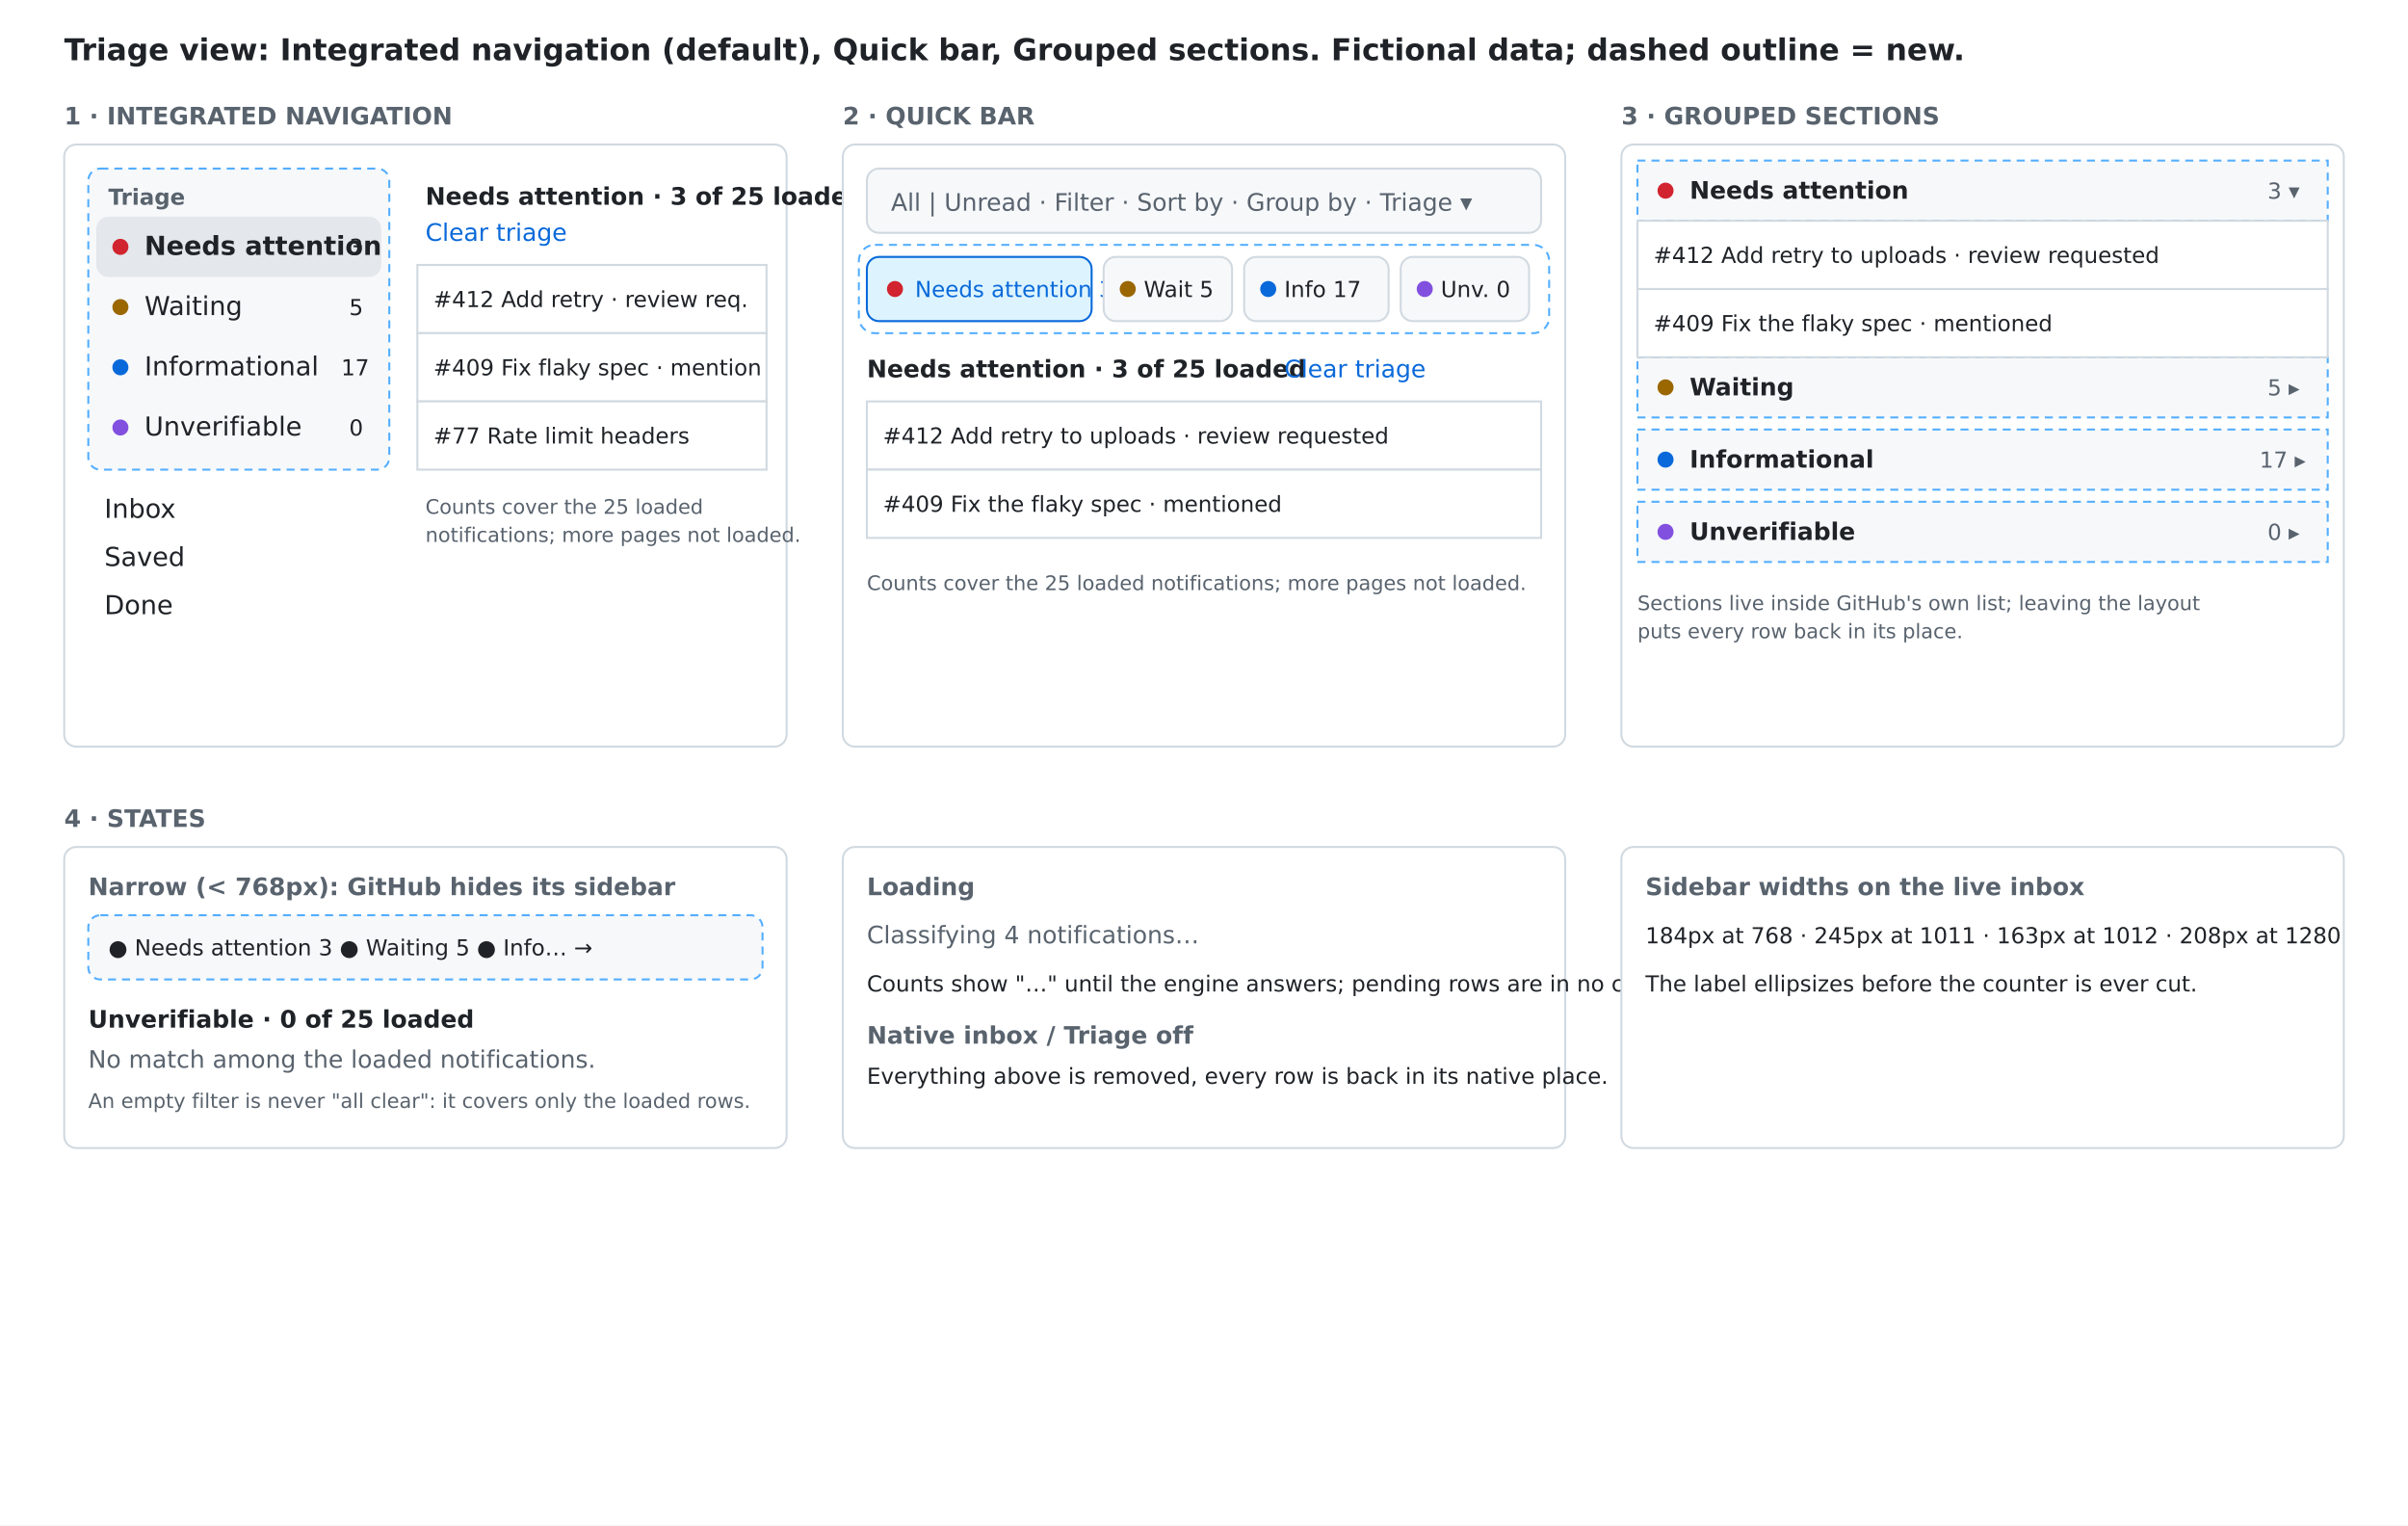
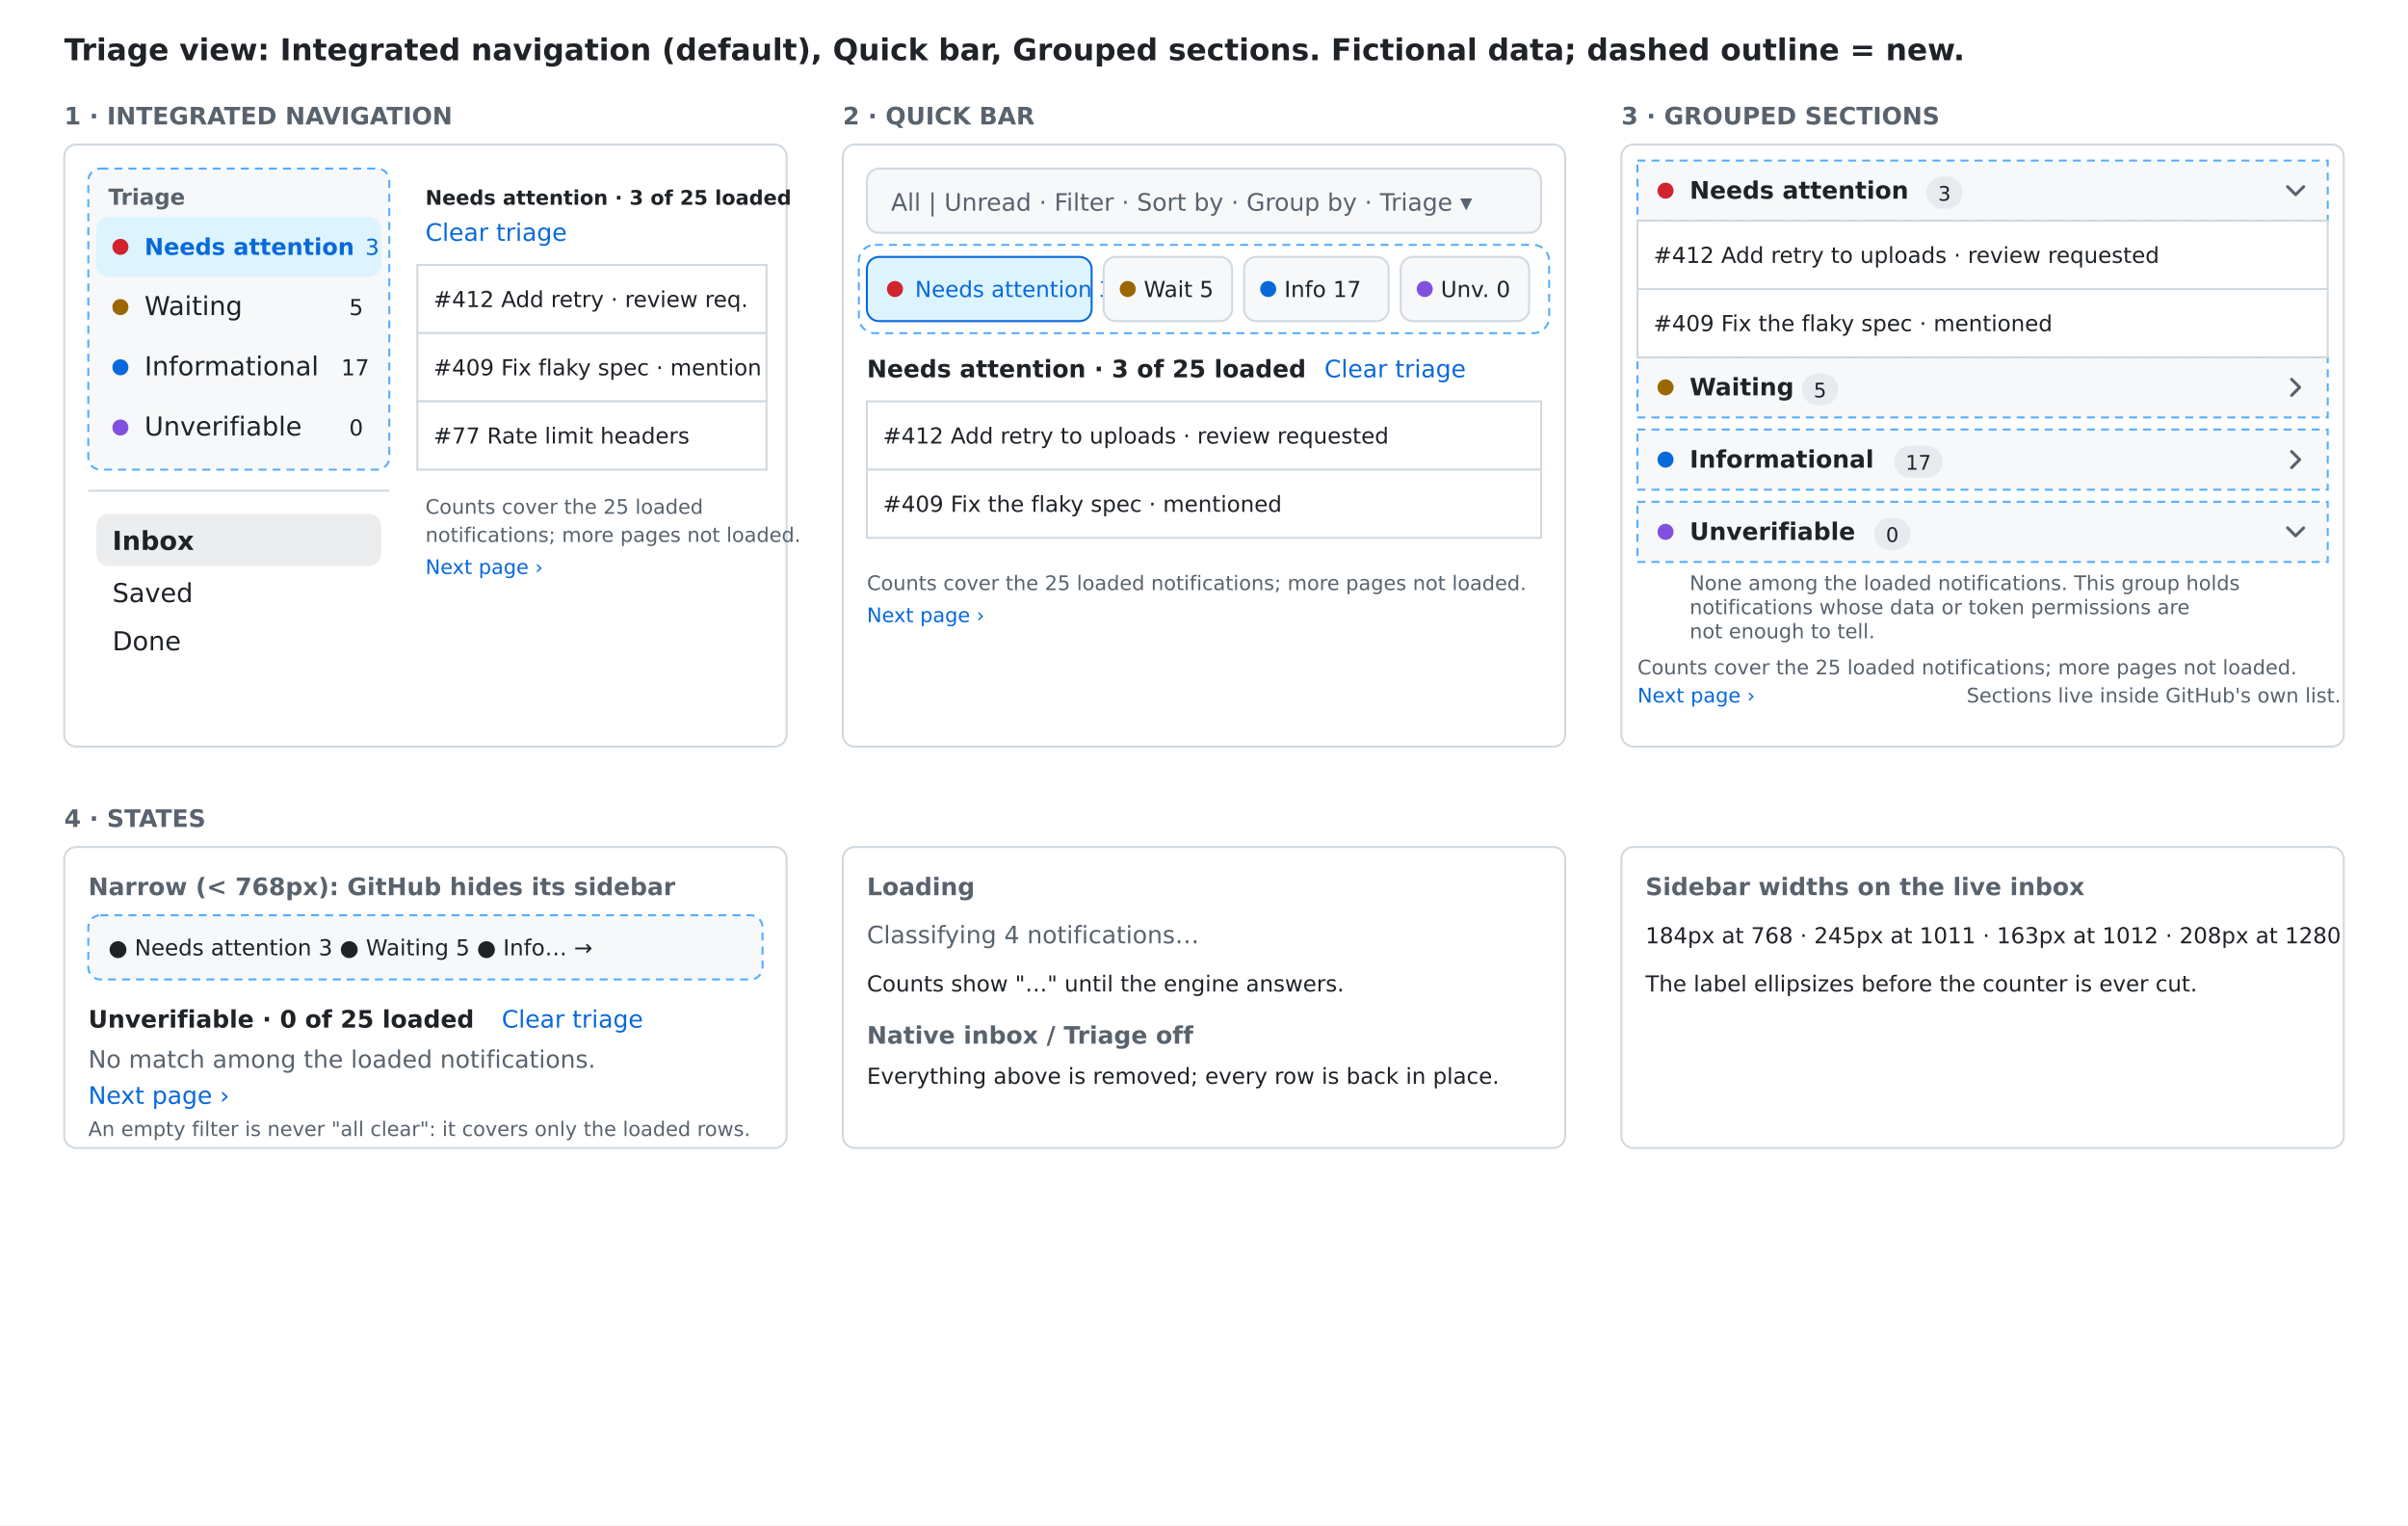
<svg xmlns="http://www.w3.org/2000/svg" width="1200" height="760" viewBox="0 0 1200 760" font-family="DejaVu Sans, sans-serif">
  <rect width="1200" height="760" fill="#fff" />
  <text x="32" y="30" font-size="15" font-weight="600" fill="#1f2328">Triage view: Integrated navigation (default), Quick bar, Grouped sections. Fictional data; dashed outline = new.</text>
  <text x="32" y="62" font-size="12" font-weight="600" fill="#59636e">1 · INTEGRATED NAVIGATION</text>
  <rect x="32" y="72" width="360" height="300" rx="6" fill="#fff" stroke="#d1d9e0" />
  <rect x="44" y="84" width="150" height="150" rx="6" fill="#f6f8fa" stroke="#54aeff" stroke-dasharray="4 3" />
  <text x="54" y="102" font-size="11" font-weight="600" fill="#59636e">Triage</text>
-   <rect x="48" y="108" width="142" height="30" rx="6" fill="#818b9826" />
+   <rect x="48" y="108" width="142" height="30" rx="6" fill="#ddf4ff" />
  <circle cx="60" cy="123" r="4" fill="#d1242f" />
-   <text x="72" y="127" font-size="13" font-weight="600" fill="#1f2328">Needs attention</text>
-   <text x="174" y="127" font-size="11" fill="#1f2328">3</text>
+   <text x="72" y="127" font-size="11.5" font-weight="600" fill="#0969da">Needs attention</text>
+   <text x="182" y="127" font-size="11" fill="#0969da">3</text>
  <circle cx="60" cy="153" r="4" fill="#9a6700" />
  <text x="72" y="157" font-size="13" fill="#1f2328">Waiting</text>
  <text x="174" y="157" font-size="11" fill="#1f2328">5</text>
  <circle cx="60" cy="183" r="4" fill="#0969da" />
  <text x="72" y="187" font-size="13" fill="#1f2328">Informational</text>
  <text x="170" y="187" font-size="11" fill="#1f2328">17</text>
  <circle cx="60" cy="213" r="4" fill="#8250df" />
  <text x="72" y="217" font-size="13" fill="#1f2328">Unverifiable</text>
  <text x="174" y="217" font-size="11" fill="#1f2328">0</text>
-   <text x="52" y="258" font-size="13" fill="#1f2328">Inbox</text>
-   <text x="52" y="282" font-size="13" fill="#1f2328">Saved</text>
-   <text x="52" y="306" font-size="13" fill="#1f2328">Done</text>
-   <text x="212" y="102" font-size="12" font-weight="600" fill="#1f2328">Needs attention · 3 of 25 loaded</text>
+   <line x1="44" y1="244.5" x2="194" y2="244.5" stroke="#d1d9e0" />
+   <rect x="48" y="256" width="142" height="26" rx="6" fill="#818b9826" />
+   <text x="56" y="274" font-size="13" font-weight="600" fill="#1f2328">Inbox</text>
+   <text x="56" y="300" font-size="13" fill="#1f2328">Saved</text>
+   <text x="56" y="324" font-size="13" fill="#1f2328">Done</text>
+   <text x="212" y="102" font-size="10" font-weight="600" fill="#1f2328">Needs attention · 3 of 25 loaded</text>
  <text x="212" y="120" font-size="12" fill="#0969da">Clear triage</text>
  <g fill="#fff" stroke="#d1d9e0">
    <rect x="208" y="132" width="174" height="34" />
    <rect x="208" y="166" width="174" height="34" />
    <rect x="208" y="200" width="174" height="34" />
  </g>
  <g font-size="11" fill="#1f2328">
    <text x="216" y="153">#412 Add retry · review req.</text>
    <text x="216" y="187">#409 Fix flaky spec · mention</text>
    <text x="216" y="221">#77 Rate limit headers</text>
  </g>
  <text x="212" y="256" font-size="10" fill="#59636e">Counts cover the 25 loaded</text>
  <text x="212" y="270" font-size="10" fill="#59636e">notifications; more pages not loaded.</text>
+   <text x="212" y="286" font-size="10" fill="#0969da">Next page ›</text>
  <text x="420" y="62" font-size="12" font-weight="600" fill="#59636e">2 · QUICK BAR</text>
  <rect x="420" y="72" width="360" height="300" rx="6" fill="#fff" stroke="#d1d9e0" />
  <rect x="432" y="84" width="336" height="32" rx="6" fill="#f6f8fa" stroke="#d1d9e0" />
  <text x="444" y="105" font-size="12" fill="#59636e">All | Unread · Filter · Sort by · Group by · Triage ▾</text>
  <g stroke="#54aeff" stroke-dasharray="4 3" fill="none">
    <rect x="428" y="122" width="344" height="44" rx="8" />
  </g>
  <rect x="432" y="128" width="112" height="32" rx="6" fill="#ddf4ff" stroke="#0969da" />
  <circle cx="446" cy="144" r="4" fill="#d1242f" />
  <text x="456" y="148" font-size="11" font-weight="500" fill="#0969da">Needs attention 3</text>
  <rect x="550" y="128" width="64" height="32" rx="6" fill="#f6f8fa" stroke="#d1d9e0" />
  <circle cx="562" cy="144" r="4" fill="#9a6700" />
  <text x="570" y="148" font-size="11" fill="#1f2328">Wait 5</text>
  <rect x="620" y="128" width="72" height="32" rx="6" fill="#f6f8fa" stroke="#d1d9e0" />
  <circle cx="632" cy="144" r="4" fill="#0969da" />
  <text x="640" y="148" font-size="11" fill="#1f2328">Info 17</text>
  <rect x="698" y="128" width="64" height="32" rx="6" fill="#f6f8fa" stroke="#d1d9e0" />
  <circle cx="710" cy="144" r="4" fill="#8250df" />
  <text x="718" y="148" font-size="11" fill="#1f2328">Unv. 0</text>
  <text x="432" y="188" font-size="12" font-weight="600" fill="#1f2328">Needs attention · 3 of 25 loaded</text>
-   <text x="640" y="188" font-size="12" fill="#0969da">Clear triage</text>
+   <text x="660" y="188" font-size="12" fill="#0969da">Clear triage</text>
  <g fill="#fff" stroke="#d1d9e0">
    <rect x="432" y="200" width="336" height="34" />
    <rect x="432" y="234" width="336" height="34" />
  </g>
  <g font-size="11" fill="#1f2328">
    <text x="440" y="221">#412 Add retry to uploads · review requested</text>
    <text x="440" y="255">#409 Fix the flaky spec · mentioned</text>
  </g>
  <text x="432" y="294" font-size="10" fill="#59636e">Counts cover the 25 loaded notifications; more pages not loaded.</text>
+   <text x="432" y="310" font-size="10" fill="#0969da">Next page ›</text>
  <text x="808" y="62" font-size="12" font-weight="600" fill="#59636e">3 · GROUPED SECTIONS</text>
  <rect x="808" y="72" width="360" height="300" rx="6" fill="#fff" stroke="#d1d9e0" />
  <g stroke="#54aeff" stroke-dasharray="4 3" fill="#f6f8fa">
    <rect x="816" y="80" width="344" height="30" />
    <rect x="816" y="178" width="344" height="30" />
    <rect x="816" y="214" width="344" height="30" />
    <rect x="816" y="250" width="344" height="30" />
  </g>
  <circle cx="830" cy="95" r="4" fill="#d1242f" />
  <text x="842" y="99" font-size="12" font-weight="600" fill="#1f2328">Needs attention</text>
-   <text x="1130" y="99" font-size="11" fill="#59636e">3 ▾</text>
+   <rect x="960" y="88" width="18" height="16" rx="8" fill="#818b981f" />
+   <text x="969.0" y="100" font-size="10" text-anchor="middle" fill="#1f2328">3</text>
+   <path d="M1140 93 l4 4 l4 -4" fill="none" stroke="#59636e" stroke-width="1.5" stroke-linecap="round" stroke-linejoin="round" />
  <g fill="#fff" stroke="#d1d9e0">
    <rect x="816" y="110" width="344" height="34" />
    <rect x="816" y="144" width="344" height="34" />
  </g>
  <g font-size="11" fill="#1f2328">
    <text x="824" y="131">#412 Add retry to uploads · review requested</text>
    <text x="824" y="165">#409 Fix the flaky spec · mentioned</text>
  </g>
  <circle cx="830" cy="193" r="4" fill="#9a6700" />
  <text x="842" y="197" font-size="12" font-weight="600" fill="#1f2328">Waiting</text>
-   <text x="1130" y="197" font-size="11" fill="#59636e">5 ▸</text>
+   <rect x="898" y="186" width="18" height="16" rx="8" fill="#818b981f" />
+   <text x="907.0" y="198" font-size="10" text-anchor="middle" fill="#1f2328">5</text>
+   <path d="M1142 189 l4 4 l-4 4" fill="none" stroke="#59636e" stroke-width="1.5" stroke-linecap="round" stroke-linejoin="round" />
  <circle cx="830" cy="229" r="4" fill="#0969da" />
  <text x="842" y="233" font-size="12" font-weight="600" fill="#1f2328">Informational</text>
-   <text x="1126" y="233" font-size="11" fill="#59636e">17 ▸</text>
+   <rect x="944" y="222" width="24" height="16" rx="8" fill="#818b981f" />
+   <text x="956.0" y="234" font-size="10" text-anchor="middle" fill="#1f2328">17</text>
+   <path d="M1142 225 l4 4 l-4 4" fill="none" stroke="#59636e" stroke-width="1.5" stroke-linecap="round" stroke-linejoin="round" />
  <circle cx="830" cy="265" r="4" fill="#8250df" />
  <text x="842" y="269" font-size="12" font-weight="600" fill="#1f2328">Unverifiable</text>
-   <text x="1130" y="269" font-size="11" fill="#59636e">0 ▸</text>
-   <text x="816" y="304" font-size="10" fill="#59636e">Sections live inside GitHub's own list; leaving the layout</text>
-   <text x="816" y="318" font-size="10" fill="#59636e">puts every row back in its place.</text>
+   <rect x="934" y="258" width="18" height="16" rx="8" fill="#818b981f" />
+   <text x="943.0" y="270" font-size="10" text-anchor="middle" fill="#1f2328">0</text>
+   <path d="M1140 263 l4 4 l4 -4" fill="none" stroke="#59636e" stroke-width="1.5" stroke-linecap="round" stroke-linejoin="round" />
+   <text x="842" y="294" font-size="10" fill="#59636e">None among the loaded notifications. This group holds</text>
+   <text x="842" y="306" font-size="10" fill="#59636e">notifications whose data or token permissions are</text>
+   <text x="842" y="318" font-size="10" fill="#59636e">not enough to tell.</text>
+   <text x="816" y="336" font-size="10" fill="#59636e">Counts cover the 25 loaded notifications; more pages not loaded.</text>
+   <text x="816" y="350" font-size="10" fill="#0969da">Next page ›</text>
+   <text x="980" y="350" font-size="10" fill="#59636e">Sections live inside GitHub's own list.</text>
  <text x="32" y="412" font-size="12" font-weight="600" fill="#59636e">4 · STATES</text>
  <rect x="32" y="422" width="360" height="150" rx="6" fill="#fff" stroke="#d1d9e0" />
  <text x="44" y="446" font-size="12" font-weight="600" fill="#59636e">Narrow (&lt; 768px): GitHub hides its sidebar</text>
  <rect x="44" y="456" width="336" height="32" rx="6" fill="#f6f8fa" stroke="#54aeff" stroke-dasharray="4 3" />
  <text x="54" y="476" font-size="11" fill="#1f2328">● Needs attention 3   ● Waiting 5   ● Info… →</text>
  <text x="44" y="512" font-size="12" font-weight="600" fill="#1f2328">Unverifiable · 0 of 25 loaded</text>
+   <text x="250" y="512" font-size="12" fill="#0969da">Clear triage</text>
  <text x="44" y="532" font-size="12" fill="#59636e">No match among the loaded notifications.</text>
-   <text x="44" y="552" font-size="10" fill="#59636e">An empty filter is never "all clear": it covers only the loaded rows.</text>
+   <text x="44" y="550" font-size="12" fill="#0969da">Next page ›</text>
+   <text x="44" y="566" font-size="10" fill="#59636e">An empty filter is never "all clear": it covers only the loaded rows.</text>
  <rect x="420" y="422" width="360" height="150" rx="6" fill="#fff" stroke="#d1d9e0" />
  <text x="432" y="446" font-size="12" font-weight="600" fill="#59636e">Loading</text>
  <text x="432" y="470" font-size="12" fill="#59636e">Classifying 4 notifications…</text>
-   <text x="432" y="494" font-size="11" fill="#1f2328">Counts show "…" until the engine answers; pending rows are in no category.</text>
+   <text x="432" y="494" font-size="11" fill="#1f2328">Counts show "…" until the engine answers.</text>
  <text x="432" y="520" font-size="12" font-weight="600" fill="#59636e">Native inbox / Triage off</text>
-   <text x="432" y="540" font-size="11" fill="#1f2328">Everything above is removed, every row is back in its native place.</text>
+   <text x="432" y="540" font-size="11" fill="#1f2328">Everything above is removed; every row is back in place.</text>
  <rect x="808" y="422" width="360" height="150" rx="6" fill="#fff" stroke="#d1d9e0" />
  <text x="820" y="446" font-size="12" font-weight="600" fill="#59636e">Sidebar widths on the live inbox</text>
  <text x="820" y="470" font-size="11" fill="#1f2328">184px at 768 · 245px at 1011 · 163px at 1012 · 208px at 1280</text>
  <text x="820" y="494" font-size="11" fill="#1f2328">The label ellipsizes before the counter is ever cut.</text>
</svg>
